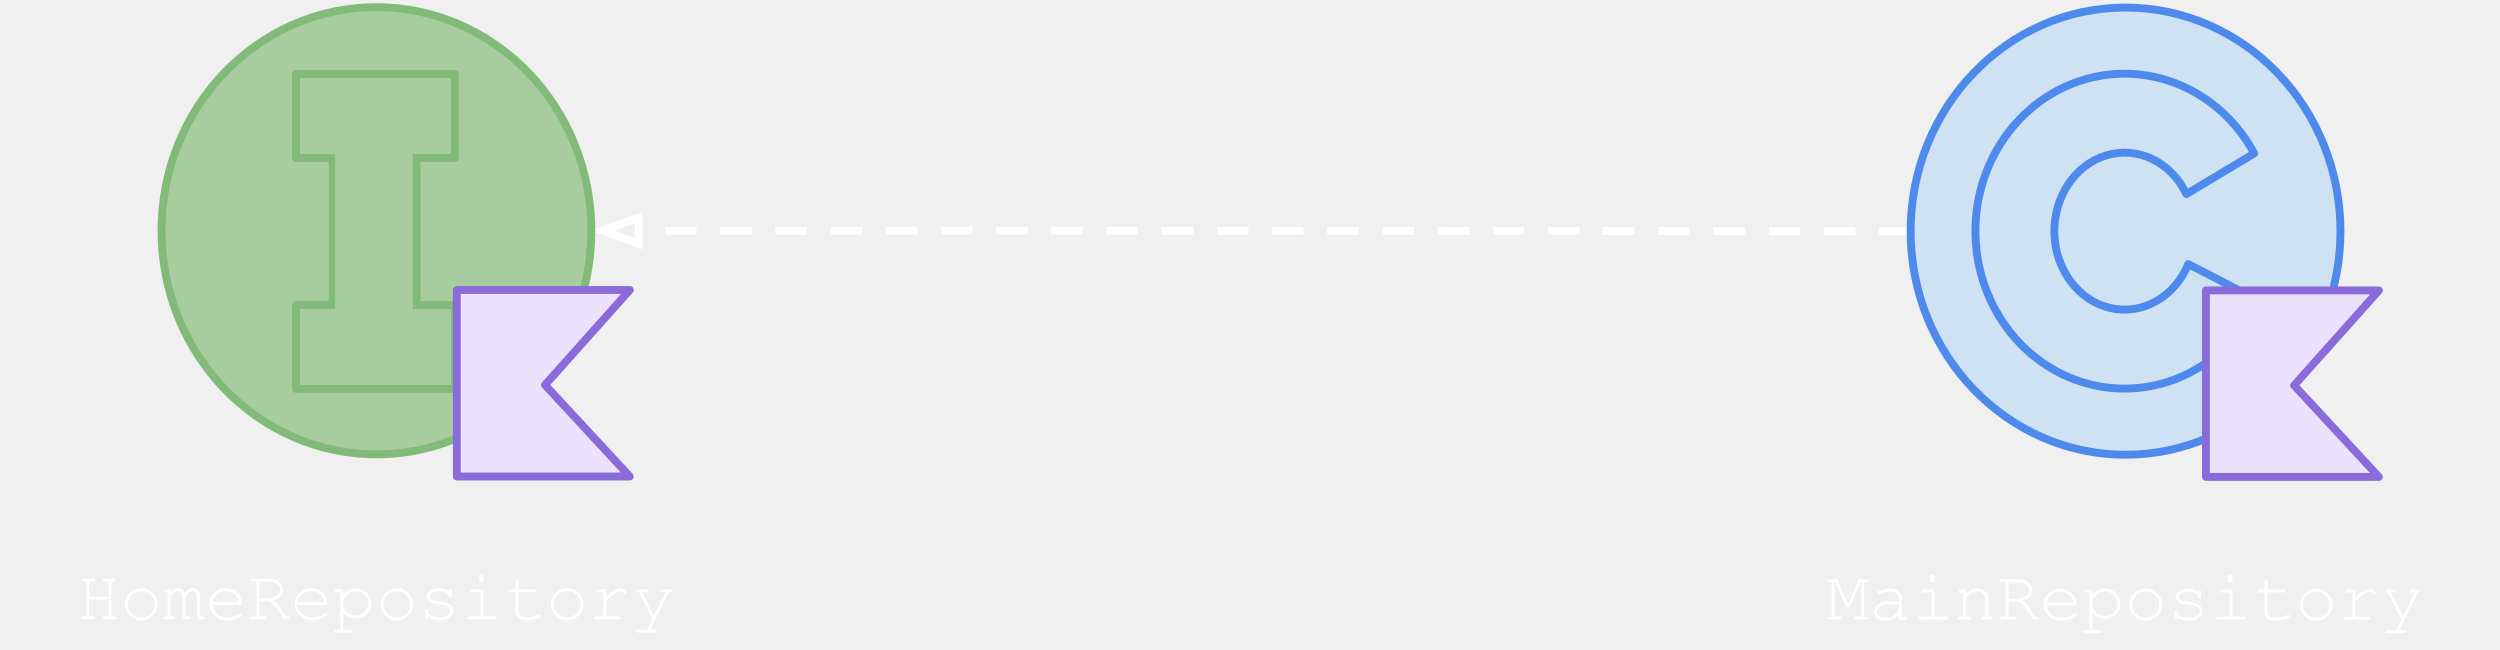
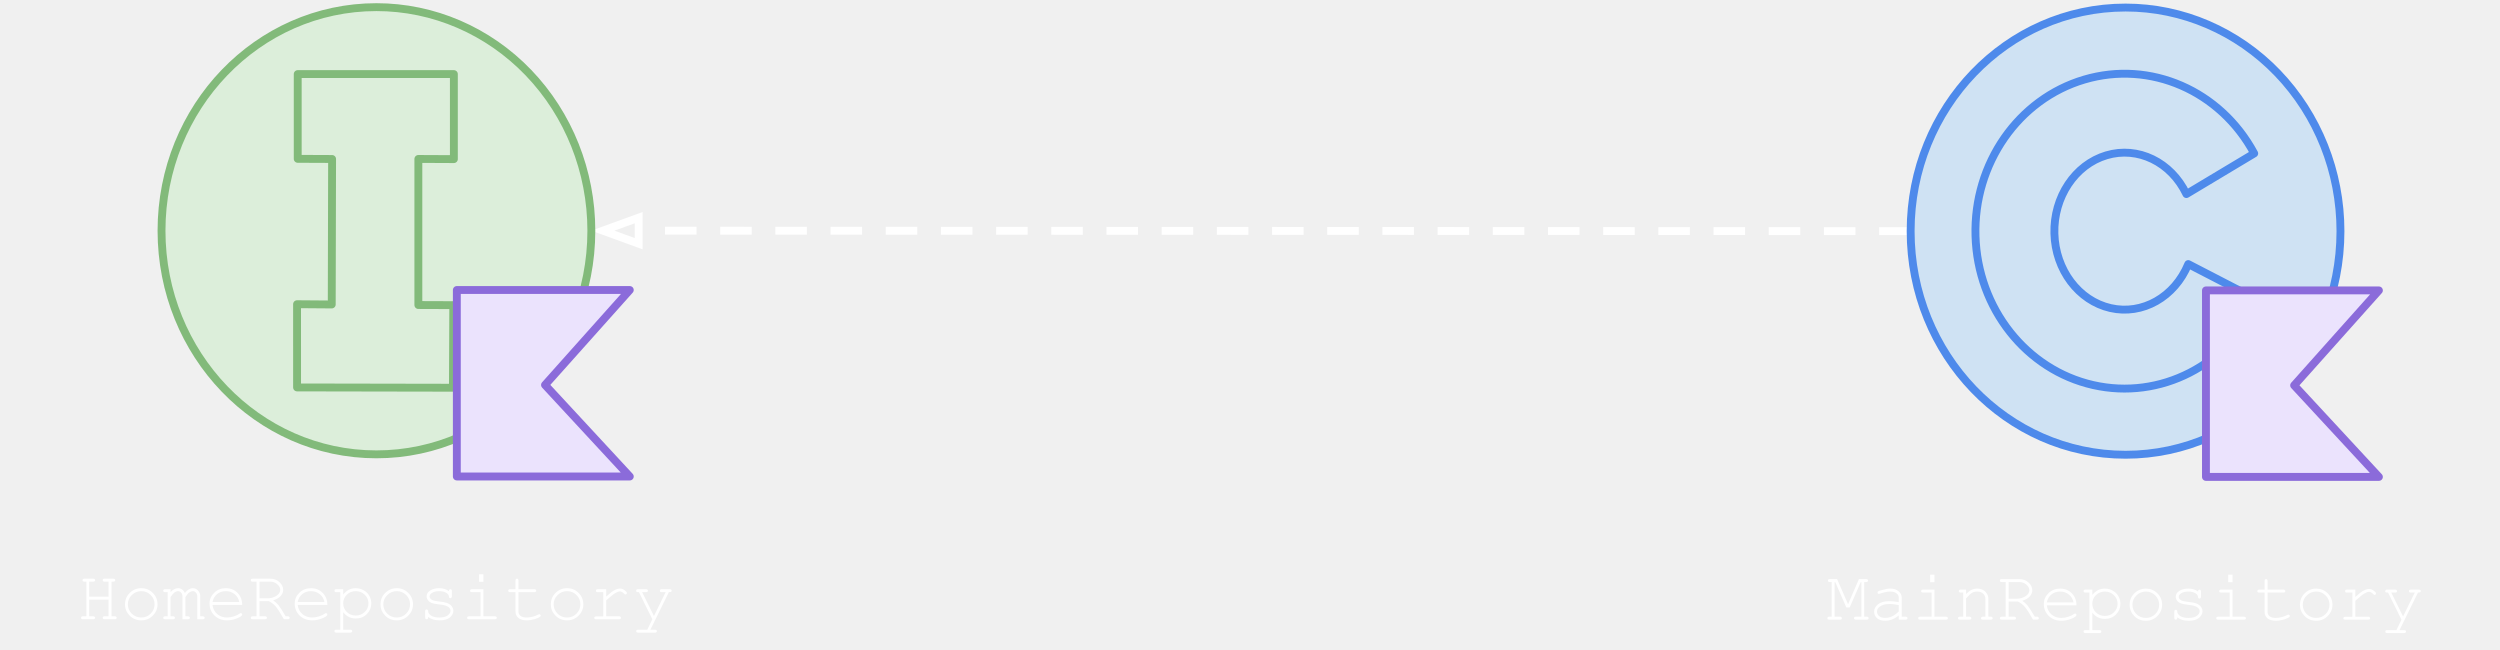
<svg xmlns="http://www.w3.org/2000/svg" version="1.1" viewBox="0.0 0.0 317.102 82.394" fill="none" stroke="none" stroke-linecap="square" stroke-miterlimit="10">
  <clipPath id="p.0">
    <path d="m0 0l317.102 0l0 82.394l-317.102 0l0 -82.394z" clip-rule="nonzero" />
  </clipPath>
  <g clip-path="url(#p.0)">
    <path fill="#000000" fill-opacity="0.0" d="m0 0l317.102 0l0 82.394l-317.102 0z" fill-rule="evenodd" />
    <path fill="#000000" fill-opacity="0.0" d="m242.347 29.319l-167.339 -0.063" fill-rule="evenodd" />
    <path stroke="#ffffff" stroke-width="1.0" stroke-linejoin="round" stroke-linecap="butt" stroke-dasharray="4.0,3.0" d="m242.347 29.319l-161.339 -0.061" fill-rule="evenodd" />
    <path stroke="#ffffff" stroke-width="1.0" stroke-linecap="butt" d="m81.009 27.607l-4.539 1.65l4.537 1.653z" fill-rule="evenodd" />
-     <path fill="#a7cd9f" d="m20.487 29.268l0 0c0 -15.664 12.205 -28.362 27.26 -28.362l0 0c7.23 0 14.163 2.988 19.276 8.307c5.112 5.319 7.984 12.533 7.984 20.055l0 0c0 15.664 -12.205 28.362 -27.26 28.362l0 0c-15.055 0 -27.26 -12.698 -27.26 -28.362z" fill-rule="evenodd" />
-     <path stroke="#82ba7a" stroke-width="1.0" stroke-linejoin="round" stroke-linecap="butt" d="m20.487 29.268l0 0c0 -15.664 12.205 -28.362 27.26 -28.362l0 0c7.23 0 14.163 2.988 19.276 8.307c5.112 5.319 7.984 12.533 7.984 20.055l0 0c0 15.664 -12.205 28.362 -27.26 28.362l0 0c-15.055 0 -27.26 -12.698 -27.26 -28.362z" fill-rule="evenodd" />
-     <path fill="#000000" fill-opacity="0.0" d="m-0.001 60.584l95.244 0l0 20.85l-95.244 0z" fill-rule="evenodd" />
-     <path fill="#ffffff" d="m13.768 76.059l-2.453 0l0 2.109l0.5 0q0.125 0 0.188 0.062q0.062 0.047 0.062 0.125q0 0.078 -0.062 0.141q-0.062 0.047 -0.188 0.047l-1.281 0q-0.141 0 -0.203 -0.047q-0.047 -0.062 -0.047 -0.141q0 -0.078 0.047 -0.125q0.062 -0.062 0.203 -0.062l0.422 0l0 -4.391l-0.234 0q-0.141 0 -0.203 -0.047q-0.047 -0.062 -0.047 -0.141q0 -0.094 0.047 -0.141q0.062 -0.047 0.203 -0.047l1.094 0q0.125 0 0.188 0.047q0.062 0.047 0.062 0.141q0 0.078 -0.062 0.141q-0.062 0.047 -0.188 0.047l-0.5 0l0 1.906l2.453 0l0 -1.906l-0.5 0q-0.125 0 -0.188 -0.047q-0.047 -0.062 -0.047 -0.141q0 -0.094 0.047 -0.141q0.062 -0.047 0.188 -0.047l1.094 0q0.141 0 0.188 0.047q0.062 0.047 0.062 0.141q0 0.078 -0.062 0.141q-0.047 0.047 -0.188 0.047l-0.219 0l0 4.391l0.406 0q0.141 0 0.188 0.062q0.062 0.047 0.062 0.125q0 0.078 -0.062 0.141q-0.047 0.047 -0.188 0.047l-1.281 0q-0.125 0 -0.188 -0.047q-0.047 -0.062 -0.047 -0.141q0 -0.078 0.047 -0.125q0.062 -0.062 0.188 -0.062l0.5 0l0 -2.109zm6.213 0.594q0 0.844 -0.609 1.438q-0.594 0.594 -1.453 0.594q-0.859 0 -1.469 -0.594q-0.594 -0.609 -0.594 -1.438q0 -0.844 0.594 -1.438q0.609 -0.609 1.469 -0.609q0.859 0 1.453 0.594q0.609 0.594 0.609 1.453zm-0.375 0q0 -0.703 -0.5 -1.188q-0.484 -0.484 -1.188 -0.484q-0.703 0 -1.203 0.5q-0.5 0.484 -0.5 1.172q0 0.688 0.5 1.188q0.5 0.484 1.203 0.484q0.703 0 1.188 -0.484q0.5 -0.5 0.5 -1.188zm2.026 -1.922l0 0.375q0.469 -0.5 0.953 -0.5q0.281 0 0.5 0.156q0.219 0.141 0.359 0.453q0.25 -0.312 0.5 -0.453q0.25 -0.156 0.5 -0.156q0.406 0 0.641 0.266q0.312 0.328 0.312 0.719l0 2.578l0.312 0q0.125 0 0.188 0.062q0.062 0.047 0.062 0.125q0 0.078 -0.062 0.141q-0.062 0.047 -0.188 0.047l-0.688 0l0 -2.906q0 -0.281 -0.172 -0.469q-0.172 -0.188 -0.391 -0.188q-0.203 0 -0.438 0.156q-0.219 0.141 -0.5 0.594l0 2.438l0.312 0q0.125 0 0.188 0.062q0.062 0.047 0.062 0.125q0 0.078 -0.062 0.141q-0.062 0.047 -0.188 0.047l-0.688 0l0 -2.891q0 -0.297 -0.172 -0.484q-0.172 -0.188 -0.391 -0.188q-0.188 0 -0.391 0.125q-0.266 0.188 -0.562 0.625l0 2.438l0.312 0q0.141 0 0.188 0.062q0.062 0.047 0.062 0.125q0 0.078 -0.062 0.141q-0.047 0.047 -0.188 0.047l-0.984 0q-0.141 0 -0.203 -0.047q-0.047 -0.062 -0.047 -0.141q0 -0.078 0.047 -0.125q0.062 -0.062 0.203 -0.062l0.312 0l0 -3.062l-0.312 0q-0.141 0 -0.203 -0.047q-0.047 -0.047 -0.047 -0.141q0 -0.078 0.047 -0.125q0.062 -0.062 0.203 -0.062l0.672 0zm9.088 2.0l-3.766 0q0.094 0.719 0.594 1.156q0.516 0.438 1.25 0.438q0.406 0 0.859 -0.141q0.453 -0.141 0.75 -0.359q0.078 -0.062 0.141 -0.062q0.062 0 0.109 0.062q0.062 0.047 0.062 0.109q0 0.078 -0.062 0.156q-0.219 0.219 -0.766 0.406q-0.531 0.188 -1.094 0.188q-0.953 0 -1.594 -0.609q-0.625 -0.625 -0.625 -1.516q0 -0.797 0.594 -1.375q0.594 -0.578 1.469 -0.578q0.906 0 1.484 0.594q0.594 0.594 0.594 1.531zm-0.375 -0.375q-0.109 -0.609 -0.578 -0.984q-0.469 -0.391 -1.125 -0.391q-0.641 0 -1.109 0.375q-0.453 0.375 -0.578 1.0l3.391 0zm2.573 -0.109l0 1.922l0.688 0q0.125 0 0.188 0.062q0.062 0.047 0.062 0.125q0 0.078 -0.062 0.141q-0.062 0.047 -0.188 0.047l-1.547 0q-0.141 0 -0.203 -0.047q-0.047 -0.062 -0.047 -0.141q0 -0.078 0.047 -0.125q0.062 -0.062 0.203 -0.062l0.484 0l0 -4.391l-0.484 0q-0.141 0 -0.203 -0.047q-0.047 -0.062 -0.047 -0.141q0 -0.094 0.047 -0.141q0.062 -0.047 0.203 -0.047l2.219 0q0.703 0 1.172 0.438q0.469 0.438 0.469 0.984q0 0.391 -0.297 0.75q-0.281 0.344 -0.969 0.578q0.391 0.266 0.672 0.609q0.281 0.344 0.906 1.406l0.281 0q0.125 0 0.172 0.062q0.062 0.047 0.062 0.125q0 0.078 -0.062 0.141q-0.047 0.047 -0.172 0.047l-0.5 0q-0.688 -1.219 -1.062 -1.641q-0.375 -0.422 -0.859 -0.656l-1.172 0zm0 -0.359l1.0 0q0.484 0 0.875 -0.172q0.406 -0.188 0.578 -0.422q0.172 -0.234 0.172 -0.484q0 -0.375 -0.375 -0.703q-0.359 -0.328 -0.891 -0.328l-1.359 0l0 2.109zm8.604 0.844l-3.766 0q0.094 0.719 0.594 1.156q0.516 0.438 1.25 0.438q0.406 0 0.859 -0.141q0.453 -0.141 0.75 -0.359q0.078 -0.062 0.141 -0.062q0.062 0 0.109 0.062q0.062 0.047 0.062 0.109q0 0.078 -0.062 0.156q-0.219 0.219 -0.766 0.406q-0.531 0.188 -1.094 0.188q-0.953 0 -1.594 -0.609q-0.625 -0.625 -0.625 -1.516q0 -0.797 0.594 -1.375q0.594 -0.578 1.469 -0.578q0.906 0 1.484 0.594q0.594 0.594 0.594 1.531zm-0.375 -0.375q-0.109 -0.609 -0.578 -0.984q-0.469 -0.391 -1.125 -0.391q-0.641 0 -1.109 0.375q-0.453 0.375 -0.578 1.0l3.391 0zm2.385 -1.625l0 0.672q0.328 -0.391 0.703 -0.594q0.375 -0.203 0.891 -0.203q0.547 0 1.0 0.266q0.469 0.25 0.719 0.703q0.25 0.453 0.25 0.953q0 0.797 -0.562 1.359q-0.562 0.562 -1.406 0.562q-0.984 0 -1.594 -0.797l0 2.219l0.891 0q0.141 0 0.188 0.047q0.062 0.047 0.062 0.141q0 0.078 -0.062 0.125q-0.047 0.062 -0.188 0.062l-1.766 0q-0.125 0 -0.188 -0.062q-0.047 -0.047 -0.047 -0.125q0 -0.094 0.047 -0.141q0.062 -0.047 0.188 -0.047l0.5 0l0 -4.766l-0.5 0q-0.125 0 -0.188 -0.047q-0.047 -0.047 -0.047 -0.141q0 -0.078 0.047 -0.125q0.062 -0.062 0.188 -0.062l0.875 0zm3.203 1.797q0 -0.641 -0.469 -1.094q-0.469 -0.453 -1.141 -0.453q-0.672 0 -1.141 0.453q-0.453 0.453 -0.453 1.094q0 0.641 0.453 1.094q0.469 0.453 1.141 0.453q0.672 0 1.141 -0.453q0.469 -0.453 0.469 -1.094zm5.651 0.125q0 0.844 -0.609 1.438q-0.594 0.594 -1.453 0.594q-0.859 0 -1.469 -0.594q-0.594 -0.609 -0.594 -1.438q0 -0.844 0.594 -1.438q0.609 -0.609 1.469 -0.609q0.859 0 1.453 0.594q0.609 0.594 0.609 1.453zm-0.375 0q0 -0.703 -0.5 -1.188q-0.484 -0.484 -1.188 -0.484q-0.703 0 -1.203 0.5q-0.5 0.484 -0.5 1.172q0 0.688 0.5 1.188q0.5 0.484 1.203 0.484q0.703 0 1.188 -0.484q0.5 -0.5 0.5 -1.188zm4.932 -1.672q0 -0.125 0.047 -0.188q0.062 -0.062 0.141 -0.062q0.078 0 0.125 0.062q0.062 0.062 0.062 0.188l0 0.641q0 0.125 -0.062 0.188q-0.047 0.062 -0.125 0.062q-0.078 0 -0.141 -0.047q-0.047 -0.047 -0.047 -0.172q-0.031 -0.25 -0.281 -0.422q-0.359 -0.25 -0.953 -0.25q-0.609 0 -0.953 0.25q-0.266 0.188 -0.266 0.422q0 0.266 0.312 0.438q0.203 0.125 0.797 0.188q0.766 0.078 1.062 0.188q0.438 0.156 0.641 0.438q0.203 0.266 0.203 0.578q0 0.469 -0.453 0.844q-0.438 0.359 -1.312 0.359q-0.875 0 -1.438 -0.438q0 0.141 -0.016 0.188q-0.016 0.047 -0.062 0.078q-0.047 0.031 -0.109 0.031q-0.078 0 -0.141 -0.047q-0.047 -0.062 -0.047 -0.203l0 -0.75q0 -0.141 0.047 -0.188q0.062 -0.062 0.141 -0.062q0.078 0 0.125 0.062q0.062 0.047 0.062 0.141q0 0.203 0.109 0.328q0.141 0.219 0.469 0.359q0.344 0.141 0.844 0.141q0.719 0 1.062 -0.266q0.359 -0.281 0.359 -0.578q0 -0.344 -0.359 -0.547q-0.359 -0.203 -1.047 -0.266q-0.688 -0.078 -0.984 -0.188q-0.297 -0.125 -0.469 -0.344q-0.172 -0.234 -0.172 -0.5q0 -0.469 0.469 -0.75q0.469 -0.281 1.109 -0.281q0.766 0 1.25 0.375zm4.37 -2.141l0 0.953l-0.547 0l0 -0.953l0.547 0zm0 1.891l0 3.438l1.453 0q0.141 0 0.188 0.062q0.062 0.047 0.062 0.125q0 0.078 -0.062 0.141q-0.047 0.047 -0.188 0.047l-3.266 0q-0.141 0 -0.203 -0.047q-0.047 -0.062 -0.047 -0.141q0 -0.078 0.047 -0.125q0.062 -0.062 0.203 -0.062l1.453 0l0 -3.062l-1.078 0q-0.141 0 -0.203 -0.047q-0.047 -0.047 -0.047 -0.125q0 -0.094 0.047 -0.141q0.062 -0.062 0.203 -0.062l1.438 0zm4.448 0l2.016 0q0.125 0 0.172 0.062q0.062 0.047 0.062 0.141q0 0.078 -0.062 0.125q-0.047 0.047 -0.172 0.047l-2.016 0l0 2.469q0 0.312 0.25 0.531q0.266 0.219 0.766 0.219q0.375 0 0.812 -0.109q0.438 -0.125 0.672 -0.266q0.094 -0.047 0.141 -0.047q0.078 0 0.125 0.062q0.062 0.047 0.062 0.109q0 0.078 -0.062 0.125q-0.141 0.156 -0.688 0.328q-0.547 0.156 -1.031 0.156q-0.656 0 -1.047 -0.297q-0.375 -0.312 -0.375 -0.812l0 -2.469l-0.672 0q-0.141 0 -0.203 -0.047q-0.047 -0.047 -0.047 -0.141q0 -0.078 0.047 -0.125q0.062 -0.062 0.203 -0.062l0.672 0l0 -1.078q0 -0.141 0.047 -0.188q0.062 -0.062 0.141 -0.062q0.094 0 0.141 0.062q0.047 0.047 0.047 0.188l0 1.078zm8.229 1.922q0 0.844 -0.609 1.438q-0.594 0.594 -1.453 0.594q-0.859 0 -1.469 -0.594q-0.594 -0.609 -0.594 -1.438q0 -0.844 0.594 -1.438q0.609 -0.609 1.469 -0.609q0.859 0 1.453 0.594q0.609 0.594 0.609 1.453zm-0.375 0q0 -0.703 -0.5 -1.188q-0.484 -0.484 -1.188 -0.484q-0.703 0 -1.203 0.5q-0.5 0.484 -0.5 1.172q0 0.688 0.5 1.188q0.5 0.484 1.203 0.484q0.703 0 1.188 -0.484q0.5 -0.5 0.5 -1.188zm3.276 -1.922l0 0.938q0.719 -0.656 1.078 -0.828q0.359 -0.188 0.656 -0.188q0.328 0 0.609 0.219q0.281 0.219 0.281 0.328q0 0.094 -0.062 0.156q-0.047 0.047 -0.125 0.047q-0.047 0 -0.078 -0.016q-0.031 -0.016 -0.109 -0.109q-0.156 -0.156 -0.281 -0.203q-0.109 -0.062 -0.219 -0.062q-0.234 0 -0.578 0.203q-0.344 0.188 -1.172 0.938l0 2.016l1.625 0q0.141 0 0.188 0.062q0.062 0.047 0.062 0.125q0 0.078 -0.062 0.141q-0.047 0.047 -0.188 0.047l-2.891 0q-0.141 0 -0.203 -0.047q-0.047 -0.047 -0.047 -0.141q0 -0.062 0.047 -0.109q0.062 -0.062 0.203 -0.062l0.891 0l0 -3.078l-0.688 0q-0.125 0 -0.188 -0.047q-0.047 -0.047 -0.047 -0.141q0 -0.078 0.047 -0.125q0.062 -0.062 0.188 -0.062l1.062 0zm5.854 3.812l-1.703 -3.438l-0.109 0q-0.141 0 -0.203 -0.047q-0.047 -0.047 -0.047 -0.125q0 -0.062 0.031 -0.109q0.031 -0.047 0.062 -0.062q0.047 -0.031 0.156 -0.031l1.0 0q0.141 0 0.188 0.062q0.062 0.047 0.062 0.141q0 0.078 -0.062 0.125q-0.047 0.047 -0.188 0.047l-0.484 0l1.5 3.031l1.484 -3.031l-0.5 0q-0.125 0 -0.188 -0.047q-0.047 -0.047 -0.047 -0.141q0 -0.078 0.047 -0.125q0.062 -0.062 0.188 -0.062l1.016 0q0.125 0 0.188 0.062q0.062 0.047 0.062 0.141q0 0.047 -0.047 0.094q-0.031 0.047 -0.078 0.062q-0.031 0.016 -0.234 0.016l-2.344 4.766l0.578 0q0.125 0 0.188 0.047q0.062 0.047 0.062 0.141q0 0.078 -0.062 0.125q-0.062 0.062 -0.188 0.062l-2.125 0q-0.141 0 -0.203 -0.062q-0.047 -0.047 -0.047 -0.125q0 -0.094 0.047 -0.141q0.062 -0.047 0.203 -0.047l1.156 0l0.641 -1.328z" fill-rule="nonzero" />
-     <path fill="#a7cd9f" d="m52.837 11.35l0 36.031l-10.646 0l0 -36.031z" fill-rule="evenodd" />
-     <path stroke="#82ba7a" stroke-width="1.0" stroke-linejoin="round" stroke-linecap="butt" d="m52.837 11.35l0 36.031l-10.646 0l0 -36.031z" fill-rule="evenodd" />
-     <path fill="#a7cd9f" d="m37.543 38.688l20.157 0l0 10.646l-20.157 0z" fill-rule="evenodd" />
-     <path stroke="#82ba7a" stroke-width="1.0" stroke-linejoin="round" stroke-linecap="butt" d="m37.543 38.688l20.157 0l0 10.646l-20.157 0z" fill-rule="evenodd" />
-     <path fill="#a7cd9f" d="m37.543 9.397l20.157 0l0 10.646l-20.157 0z" fill-rule="evenodd" />
-     <path stroke="#82ba7a" stroke-width="1.0" stroke-linejoin="round" stroke-linecap="butt" d="m37.543 9.397l20.157 0l0 10.646l-20.157 0z" fill-rule="evenodd" />
-     <path fill="#a7cd9f" d="m52.351 19.386l0 20.031l-9.827 0l0 -20.031z" fill-rule="evenodd" />
-     <path fill="#ebe3fd" d="m57.945 36.785l0 23.654l21.937 0l-10.753 -11.612l10.753 -12.042z" fill-rule="evenodd" />
-     <path stroke="#8b6bda" stroke-width="1.0" stroke-linejoin="round" stroke-linecap="butt" d="m57.945 36.785l0 23.654l21.937 0l-10.753 -11.612l10.753 -12.042z" fill-rule="evenodd" />
    <path fill="#cfe2f3" d="m242.347 29.319l0 0c0 -15.664 12.205 -28.362 27.26 -28.362l0 0c7.23 0 14.163 2.988 19.276 8.307c5.112 5.319 7.984 12.533 7.984 20.055l0 0c0 15.664 -12.205 28.362 -27.26 28.362l0 0c-15.055 0 -27.26 -12.698 -27.26 -28.362z" fill-rule="evenodd" />
    <path stroke="#4e8aeb" stroke-width="1.0" stroke-linejoin="round" stroke-linecap="butt" d="m242.347 29.319l0 0c0 -15.664 12.205 -28.362 27.26 -28.362l0 0c7.23 0 14.163 2.988 19.276 8.307c5.112 5.319 7.984 12.533 7.984 20.055l0 0c0 15.664 -12.205 28.362 -27.26 28.362l0 0c-15.055 0 -27.26 -12.698 -27.26 -28.362z" fill-rule="evenodd" />
    <path fill="#cfe2f3" d="m286.467 38.098l0 0c-3.822 8.244 -12.474 12.676 -20.973 10.742c-8.498 -1.934 -14.654 -9.735 -14.92 -18.909c-0.266 -9.174 5.426 -17.358 13.797 -19.837c8.371 -2.479 17.264 1.386 21.556 9.368l-8.601 5.155c-1.951 -4.073 -6.151 -6.109 -10.142 -4.918c-3.991 1.191 -6.725 5.297 -6.603 9.915c0.122 4.618 3.069 8.536 7.116 9.461c4.047 0.925 8.132 -1.385 9.864 -5.58z" fill-rule="evenodd" />
    <path stroke="#4e8aeb" stroke-width="1.0" stroke-linejoin="round" stroke-linecap="butt" d="m286.467 38.098l0 0c-3.822 8.244 -12.474 12.676 -20.973 10.742c-8.498 -1.934 -14.654 -9.735 -14.92 -18.909c-0.266 -9.174 5.426 -17.358 13.797 -19.837c8.371 -2.479 17.264 1.386 21.556 9.368l-8.601 5.155c-1.951 -4.073 -6.151 -6.109 -10.142 -4.918c-3.991 1.191 -6.725 5.297 -6.603 9.915c0.122 4.618 3.069 8.536 7.116 9.461c4.047 0.925 8.132 -1.385 9.864 -5.58z" fill-rule="evenodd" />
    <path fill="#000000" fill-opacity="0.0" d="m221.858 60.635l95.244 0l0 20.85l-95.244 0z" fill-rule="evenodd" />
    <path fill="#ffffff" d="m234.612 77.048l-0.422 0l-1.406 -3.219l-0.078 0l0 4.391l0.688 0q0.125 0 0.172 0.062q0.062 0.047 0.062 0.125q0 0.078 -0.062 0.141q-0.047 0.047 -0.172 0.047l-1.359 0q-0.141 0 -0.203 -0.047q-0.047 -0.062 -0.047 -0.141q0 -0.078 0.047 -0.125q0.062 -0.062 0.203 -0.062l0.297 0l0 -4.391l-0.219 0q-0.141 0 -0.203 -0.047q-0.047 -0.062 -0.047 -0.141q0 -0.094 0.047 -0.141q0.062 -0.047 0.203 -0.047l0.906 0l1.391 3.188l1.375 -3.188l0.906 0q0.141 0 0.188 0.047q0.062 0.047 0.062 0.141q0 0.078 -0.062 0.141q-0.047 0.047 -0.188 0.047l-0.234 0l0 4.391l0.312 0q0.141 0 0.188 0.062q0.062 0.047 0.062 0.125q0 0.078 -0.062 0.141q-0.047 0.047 -0.188 0.047l-1.359 0q-0.125 0 -0.188 -0.047q-0.062 -0.062 -0.062 -0.141q0 -0.078 0.047 -0.125q0.062 -0.062 0.203 -0.062l0.688 0l0 -4.391l-0.078 0l-1.406 3.219zm6.229 1.547l0 -0.531q-0.812 0.672 -1.719 0.672q-0.672 0 -1.047 -0.328q-0.359 -0.344 -0.359 -0.828q0 -0.531 0.484 -0.922q0.5 -0.406 1.438 -0.406q0.25 0 0.547 0.031q0.312 0.031 0.656 0.094l0 -0.594q0 -0.297 -0.281 -0.516q-0.281 -0.234 -0.844 -0.234q-0.438 0 -1.219 0.25q-0.141 0.047 -0.172 0.047q-0.078 0 -0.125 -0.047q-0.047 -0.062 -0.047 -0.141q0 -0.078 0.047 -0.125q0.062 -0.062 0.5 -0.172q0.672 -0.188 1.031 -0.188q0.703 0 1.094 0.344q0.391 0.344 0.391 0.781l0 2.438l0.484 0q0.141 0 0.188 0.062q0.062 0.047 0.062 0.125q0 0.078 -0.062 0.141q-0.047 0.047 -0.188 0.047l-0.859 0zm0 -1.844q-0.266 -0.062 -0.562 -0.094q-0.281 -0.047 -0.594 -0.047q-0.812 0 -1.266 0.344q-0.344 0.266 -0.344 0.625q0 0.328 0.266 0.562q0.266 0.234 0.766 0.234q0.469 0 0.875 -0.188q0.422 -0.203 0.859 -0.625l0 -0.812zm4.526 -3.859l0 0.953l-0.547 0l0 -0.953l0.547 0zm0 1.891l0 3.438l1.453 0q0.141 0 0.188 0.062q0.062 0.047 0.062 0.125q0 0.078 -0.062 0.141q-0.047 0.047 -0.188 0.047l-3.266 0q-0.141 0 -0.203 -0.047q-0.047 -0.062 -0.047 -0.141q0 -0.078 0.047 -0.125q0.062 -0.062 0.203 -0.062l1.453 0l0 -3.062l-1.078 0q-0.141 0 -0.203 -0.047q-0.047 -0.047 -0.047 -0.125q0 -0.094 0.047 -0.141q0.062 -0.062 0.203 -0.062l1.438 0zm4.01 0l0 0.562q0.391 -0.391 0.703 -0.531q0.312 -0.156 0.703 -0.156q0.422 0 0.766 0.188q0.25 0.125 0.453 0.438q0.203 0.297 0.203 0.625l0 2.312l0.312 0q0.125 0 0.172 0.062q0.062 0.047 0.062 0.125q0 0.078 -0.062 0.141q-0.047 0.047 -0.172 0.047l-1.0 0q-0.125 0 -0.188 -0.047q-0.062 -0.062 -0.062 -0.141q0 -0.078 0.062 -0.125q0.062 -0.062 0.188 -0.062l0.312 0l0 -2.25q0 -0.406 -0.281 -0.672q-0.281 -0.266 -0.766 -0.266q-0.359 0 -0.641 0.156q-0.266 0.141 -0.766 0.719l0 2.312l0.422 0q0.141 0 0.188 0.062q0.062 0.047 0.062 0.125q0 0.078 -0.062 0.141q-0.047 0.047 -0.188 0.047l-1.203 0q-0.125 0 -0.188 -0.047q-0.062 -0.062 -0.062 -0.141q0 -0.078 0.062 -0.125q0.062 -0.062 0.188 -0.062l0.422 0l0 -3.062l-0.312 0q-0.141 0 -0.203 -0.047q-0.047 -0.047 -0.047 -0.141q0 -0.078 0.047 -0.125q0.062 -0.062 0.203 -0.062l0.672 0zm5.401 1.516l0 1.922l0.688 0q0.125 0 0.188 0.062q0.062 0.047 0.062 0.125q0 0.078 -0.062 0.141q-0.062 0.047 -0.188 0.047l-1.547 0q-0.141 0 -0.203 -0.047q-0.047 -0.062 -0.047 -0.141q0 -0.078 0.047 -0.125q0.062 -0.062 0.203 -0.062l0.484 0l0 -4.391l-0.484 0q-0.141 0 -0.203 -0.047q-0.047 -0.062 -0.047 -0.141q0 -0.094 0.047 -0.141q0.062 -0.047 0.203 -0.047l2.219 0q0.703 0 1.172 0.438q0.469 0.438 0.469 0.984q0 0.391 -0.297 0.75q-0.281 0.344 -0.969 0.578q0.391 0.266 0.672 0.609q0.281 0.344 0.906 1.406l0.281 0q0.125 0 0.172 0.062q0.062 0.047 0.062 0.125q0 0.078 -0.062 0.141q-0.047 0.047 -0.172 0.047l-0.5 0q-0.688 -1.219 -1.062 -1.641q-0.375 -0.422 -0.859 -0.656l-1.172 0zm0 -0.359l1.0 0q0.484 0 0.875 -0.172q0.406 -0.188 0.578 -0.422q0.172 -0.234 0.172 -0.484q0 -0.375 -0.375 -0.703q-0.359 -0.328 -0.891 -0.328l-1.359 0l0 2.109zm8.604 0.844l-3.766 0q0.094 0.719 0.594 1.156q0.516 0.438 1.25 0.438q0.406 0 0.859 -0.141q0.453 -0.141 0.75 -0.359q0.078 -0.062 0.141 -0.062q0.062 0 0.109 0.062q0.062 0.047 0.062 0.109q0 0.078 -0.062 0.156q-0.219 0.219 -0.766 0.406q-0.531 0.188 -1.094 0.188q-0.953 0 -1.594 -0.609q-0.625 -0.625 -0.625 -1.516q0 -0.797 0.594 -1.375q0.594 -0.578 1.469 -0.578q0.906 0 1.484 0.594q0.594 0.594 0.594 1.531zm-0.375 -0.375q-0.109 -0.609 -0.578 -0.984q-0.469 -0.391 -1.125 -0.391q-0.641 0 -1.109 0.375q-0.453 0.375 -0.578 1.0l3.391 0zm2.385 -1.625l0 0.672q0.328 -0.391 0.703 -0.594q0.375 -0.203 0.891 -0.203q0.547 0 1.0 0.266q0.469 0.25 0.719 0.703q0.25 0.453 0.25 0.953q0 0.797 -0.562 1.359q-0.562 0.562 -1.406 0.562q-0.984 0 -1.594 -0.797l0 2.219l0.891 0q0.141 0 0.188 0.047q0.062 0.047 0.062 0.141q0 0.078 -0.062 0.125q-0.047 0.062 -0.188 0.062l-1.766 0q-0.125 0 -0.188 -0.062q-0.047 -0.047 -0.047 -0.125q0 -0.094 0.047 -0.141q0.062 -0.047 0.188 -0.047l0.5 0l0 -4.766l-0.5 0q-0.125 0 -0.188 -0.047q-0.047 -0.047 -0.047 -0.141q0 -0.078 0.047 -0.125q0.062 -0.062 0.188 -0.062l0.875 0zm3.203 1.797q0 -0.641 -0.469 -1.094q-0.469 -0.453 -1.141 -0.453q-0.672 0 -1.141 0.453q-0.453 0.453 -0.453 1.094q0 0.641 0.453 1.094q0.469 0.453 1.141 0.453q0.672 0 1.141 -0.453q0.469 -0.453 0.469 -1.094zm5.651 0.125q0 0.844 -0.609 1.438q-0.594 0.594 -1.453 0.594q-0.859 0 -1.469 -0.594q-0.594 -0.609 -0.594 -1.438q0 -0.844 0.594 -1.438q0.609 -0.609 1.469 -0.609q0.859 0 1.453 0.594q0.609 0.594 0.609 1.453zm-0.375 0q0 -0.703 -0.5 -1.188q-0.484 -0.484 -1.188 -0.484q-0.703 0 -1.203 0.5q-0.5 0.484 -0.5 1.172q0 0.688 0.5 1.188q0.5 0.484 1.203 0.484q0.703 0 1.188 -0.484q0.5 -0.5 0.5 -1.188zm4.932 -1.672q0 -0.125 0.047 -0.188q0.062 -0.062 0.141 -0.062q0.078 0 0.125 0.062q0.062 0.062 0.062 0.188l0 0.641q0 0.125 -0.062 0.188q-0.047 0.062 -0.125 0.062q-0.078 0 -0.141 -0.047q-0.047 -0.047 -0.047 -0.172q-0.031 -0.25 -0.281 -0.422q-0.359 -0.25 -0.953 -0.25q-0.609 0 -0.953 0.25q-0.266 0.188 -0.266 0.422q0 0.266 0.312 0.438q0.203 0.125 0.797 0.188q0.766 0.078 1.062 0.188q0.438 0.156 0.641 0.438q0.203 0.266 0.203 0.578q0 0.469 -0.453 0.844q-0.438 0.359 -1.312 0.359q-0.875 0 -1.438 -0.438q0 0.141 -0.016 0.188q-0.016 0.047 -0.062 0.078q-0.047 0.031 -0.109 0.031q-0.078 0 -0.141 -0.047q-0.047 -0.062 -0.047 -0.203l0 -0.75q0 -0.141 0.047 -0.188q0.062 -0.062 0.141 -0.062q0.078 0 0.125 0.062q0.062 0.047 0.062 0.141q0 0.203 0.109 0.328q0.141 0.219 0.469 0.359q0.344 0.141 0.844 0.141q0.719 0 1.062 -0.266q0.359 -0.281 0.359 -0.578q0 -0.344 -0.359 -0.547q-0.359 -0.203 -1.047 -0.266q-0.688 -0.078 -0.984 -0.188q-0.297 -0.125 -0.469 -0.344q-0.172 -0.234 -0.172 -0.5q0 -0.469 0.469 -0.75q0.469 -0.281 1.109 -0.281q0.766 0 1.25 0.375zm4.37 -2.141l0 0.953l-0.547 0l0 -0.953l0.547 0zm0 1.891l0 3.438l1.453 0q0.141 0 0.188 0.062q0.062 0.047 0.062 0.125q0 0.078 -0.062 0.141q-0.047 0.047 -0.188 0.047l-3.266 0q-0.141 0 -0.203 -0.047q-0.047 -0.062 -0.047 -0.141q0 -0.078 0.047 -0.125q0.062 -0.062 0.203 -0.062l1.453 0l0 -3.062l-1.078 0q-0.141 0 -0.203 -0.047q-0.047 -0.047 -0.047 -0.125q0 -0.094 0.047 -0.141q0.062 -0.062 0.203 -0.062l1.438 0zm4.448 0l2.016 0q0.125 0 0.172 0.062q0.062 0.047 0.062 0.141q0 0.078 -0.062 0.125q-0.047 0.047 -0.172 0.047l-2.016 0l0 2.469q0 0.312 0.25 0.531q0.266 0.219 0.766 0.219q0.375 0 0.812 -0.109q0.438 -0.125 0.672 -0.266q0.094 -0.047 0.141 -0.047q0.078 0 0.125 0.062q0.062 0.047 0.062 0.109q0 0.078 -0.062 0.125q-0.141 0.156 -0.688 0.328q-0.547 0.156 -1.031 0.156q-0.656 0 -1.047 -0.297q-0.375 -0.312 -0.375 -0.812l0 -2.469l-0.672 0q-0.141 0 -0.203 -0.047q-0.047 -0.047 -0.047 -0.141q0 -0.078 0.047 -0.125q0.062 -0.062 0.203 -0.062l0.672 0l0 -1.078q0 -0.141 0.047 -0.188q0.062 -0.062 0.141 -0.062q0.094 0 0.141 0.062q0.047 0.047 0.047 0.188l0 1.078zm8.229 1.922q0 0.844 -0.609 1.438q-0.594 0.594 -1.453 0.594q-0.859 0 -1.469 -0.594q-0.594 -0.609 -0.594 -1.438q0 -0.844 0.594 -1.438q0.609 -0.609 1.469 -0.609q0.859 0 1.453 0.594q0.609 0.594 0.609 1.453zm-0.375 0q0 -0.703 -0.5 -1.188q-0.484 -0.484 -1.188 -0.484q-0.703 0 -1.203 0.5q-0.5 0.484 -0.5 1.172q0 0.688 0.5 1.188q0.5 0.484 1.203 0.484q0.703 0 1.188 -0.484q0.5 -0.5 0.5 -1.188zm3.276 -1.922l0 0.938q0.719 -0.656 1.078 -0.828q0.359 -0.188 0.656 -0.188q0.328 0 0.609 0.219q0.281 0.219 0.281 0.328q0 0.094 -0.062 0.156q-0.047 0.047 -0.125 0.047q-0.047 0 -0.078 -0.016q-0.031 -0.016 -0.109 -0.109q-0.156 -0.156 -0.281 -0.203q-0.109 -0.062 -0.219 -0.062q-0.234 0 -0.578 0.203q-0.344 0.188 -1.172 0.938l0 2.016l1.625 0q0.141 0 0.188 0.062q0.062 0.047 0.062 0.125q0 0.078 -0.062 0.141q-0.047 0.047 -0.188 0.047l-2.891 0q-0.141 0 -0.203 -0.047q-0.047 -0.047 -0.047 -0.141q0 -0.062 0.047 -0.109q0.062 -0.062 0.203 -0.062l0.891 0l0 -3.078l-0.688 0q-0.125 0 -0.188 -0.047q-0.047 -0.047 -0.047 -0.141q0 -0.078 0.047 -0.125q0.062 -0.062 0.188 -0.062l1.062 0zm5.854 3.812l-1.703 -3.438l-0.109 0q-0.141 0 -0.203 -0.047q-0.047 -0.047 -0.047 -0.125q0 -0.062 0.031 -0.109q0.031 -0.047 0.062 -0.062q0.047 -0.031 0.156 -0.031l1.0 0q0.141 0 0.188 0.062q0.062 0.047 0.062 0.141q0 0.078 -0.062 0.125q-0.047 0.047 -0.188 0.047l-0.484 0l1.5 3.031l1.484 -3.031l-0.5 0q-0.125 0 -0.188 -0.047q-0.047 -0.047 -0.047 -0.141q0 -0.078 0.047 -0.125q0.062 -0.062 0.188 -0.062l1.016 0q0.125 0 0.188 0.062q0.062 0.047 0.062 0.141q0 0.047 -0.047 0.094q-0.031 0.047 -0.078 0.062q-0.031 0.016 -0.234 0.016l-2.344 4.766l0.578 0q0.125 0 0.188 0.047q0.062 0.047 0.062 0.141q0 0.078 -0.062 0.125q-0.062 0.062 -0.188 0.062l-2.125 0q-0.141 0 -0.203 -0.062q-0.047 -0.047 -0.047 -0.125q0 -0.094 0.047 -0.141q0.062 -0.047 0.203 -0.047l1.156 0l0.641 -1.328z" fill-rule="nonzero" />
    <path fill="#ebe3fd" d="m279.805 36.837l0 23.654l21.937 0l-10.753 -11.612l10.753 -12.042z" fill-rule="evenodd" />
    <path stroke="#8b6bda" stroke-width="1.0" stroke-linejoin="round" stroke-linecap="butt" d="m279.805 36.837l0 23.654l21.937 0l-10.753 -11.612l10.753 -12.042z" fill-rule="evenodd" />
+     <path fill="#dceeda" d="m20.487 29.268l0 0c0 -15.664 12.205 -28.362 27.26 -28.362l0 0c7.23 0 14.163 2.988 19.276 8.307c5.112 5.319 7.984 12.533 7.984 20.055l0 0c0 15.664 -12.205 28.362 -27.26 28.362l0 0c-15.055 0 -27.26 -12.698 -27.26 -28.362z" fill-rule="evenodd" />
+     <path stroke="#82ba7a" stroke-width="1.0" stroke-linejoin="round" stroke-linecap="butt" d="m20.487 29.268l0 0c0 -15.664 12.205 -28.362 27.26 -28.362l0 0c7.23 0 14.163 2.988 19.276 8.307c5.112 5.319 7.984 12.533 7.984 20.055l0 0c0 15.664 -12.205 28.362 -27.26 28.362l0 0c-15.055 0 -27.26 -12.698 -27.26 -28.362z" fill-rule="evenodd" />
+     <path fill="#000000" fill-opacity="0.0" d="m-0.001 60.584l95.244 0l0 20.85l-95.244 0z" fill-rule="evenodd" />
+     <path fill="#ffffff" d="m13.768 76.059l-2.453 0l0 2.109l0.5 0q0.125 0 0.188 0.062q0.062 0.047 0.062 0.125q0 0.078 -0.062 0.141q-0.062 0.047 -0.188 0.047l-1.281 0q-0.141 0 -0.203 -0.047q-0.047 -0.062 -0.047 -0.141q0 -0.078 0.047 -0.125q0.062 -0.062 0.203 -0.062l0.422 0l0 -4.391l-0.234 0q-0.141 0 -0.203 -0.047q-0.047 -0.062 -0.047 -0.141q0 -0.094 0.047 -0.141q0.062 -0.047 0.203 -0.047l1.094 0q0.125 0 0.188 0.047q0.062 0.047 0.062 0.141q0 0.078 -0.062 0.141q-0.062 0.047 -0.188 0.047l-0.5 0l0 1.906l2.453 0l0 -1.906l-0.5 0q-0.125 0 -0.188 -0.047q-0.047 -0.062 -0.047 -0.141q0 -0.094 0.047 -0.141q0.062 -0.047 0.188 -0.047l1.094 0q0.141 0 0.188 0.047q0.062 0.047 0.062 0.141q0 0.078 -0.062 0.141q-0.047 0.047 -0.188 0.047l-0.219 0l0 4.391l0.406 0q0.141 0 0.188 0.062q0.062 0.047 0.062 0.125q0 0.078 -0.062 0.141q-0.047 0.047 -0.188 0.047l-1.281 0q-0.125 0 -0.188 -0.047q-0.047 -0.062 -0.047 -0.141q0 -0.078 0.047 -0.125q0.062 -0.062 0.188 -0.062l0.5 0l0 -2.109zm6.213 0.594q0 0.844 -0.609 1.438q-0.594 0.594 -1.453 0.594q-0.859 0 -1.469 -0.594q-0.594 -0.609 -0.594 -1.438q0 -0.844 0.594 -1.438q0.609 -0.609 1.469 -0.609q0.859 0 1.453 0.594q0.609 0.594 0.609 1.453zm-0.375 0q0 -0.703 -0.5 -1.188q-0.484 -0.484 -1.188 -0.484q-0.703 0 -1.203 0.5q-0.5 0.484 -0.5 1.172q0 0.688 0.5 1.188q0.5 0.484 1.203 0.484q0.703 0 1.188 -0.484q0.5 -0.5 0.5 -1.188zm2.026 -1.922l0 0.375q0.469 -0.5 0.953 -0.5q0.281 0 0.5 0.156q0.219 0.141 0.359 0.453q0.25 -0.312 0.5 -0.453q0.25 -0.156 0.5 -0.156q0.406 0 0.641 0.266q0.312 0.328 0.312 0.719l0 2.578l0.312 0q0.125 0 0.188 0.062q0.062 0.047 0.062 0.125q0 0.078 -0.062 0.141q-0.062 0.047 -0.188 0.047l-0.688 0l0 -2.906q0 -0.281 -0.172 -0.469q-0.172 -0.188 -0.391 -0.188q-0.203 0 -0.438 0.156q-0.219 0.141 -0.5 0.594l0 2.438l0.312 0q0.125 0 0.188 0.062q0.062 0.047 0.062 0.125q0 0.078 -0.062 0.141q-0.062 0.047 -0.188 0.047l-0.688 0l0 -2.891q0 -0.297 -0.172 -0.484q-0.172 -0.188 -0.391 -0.188q-0.188 0 -0.391 0.125q-0.266 0.188 -0.562 0.625l0 2.438l0.312 0q0.141 0 0.188 0.062q0.062 0.047 0.062 0.125q0 0.078 -0.062 0.141q-0.047 0.047 -0.188 0.047l-0.984 0q-0.141 0 -0.203 -0.047q-0.047 -0.062 -0.047 -0.141q0 -0.078 0.047 -0.125q0.062 -0.062 0.203 -0.062l0.312 0l0 -3.062l-0.312 0q-0.141 0 -0.203 -0.047q-0.047 -0.047 -0.047 -0.141q0 -0.078 0.047 -0.125q0.062 -0.062 0.203 -0.062l0.672 0zm9.088 2.0l-3.766 0q0.094 0.719 0.594 1.156q0.516 0.438 1.25 0.438q0.406 0 0.859 -0.141q0.453 -0.141 0.75 -0.359q0.078 -0.062 0.141 -0.062q0.062 0 0.109 0.062q0.062 0.047 0.062 0.109q0 0.078 -0.062 0.156q-0.219 0.219 -0.766 0.406q-0.531 0.188 -1.094 0.188q-0.953 0 -1.594 -0.609q-0.625 -0.625 -0.625 -1.516q0 -0.797 0.594 -1.375q0.594 -0.578 1.469 -0.578q0.906 0 1.484 0.594q0.594 0.594 0.594 1.531zm-0.375 -0.375q-0.109 -0.609 -0.578 -0.984q-0.469 -0.391 -1.125 -0.391q-0.641 0 -1.109 0.375q-0.453 0.375 -0.578 1.0l3.391 0zm2.573 -0.109l0 1.922l0.688 0q0.125 0 0.188 0.062q0.062 0.047 0.062 0.125q0 0.078 -0.062 0.141q-0.062 0.047 -0.188 0.047l-1.547 0q-0.141 0 -0.203 -0.047q-0.047 -0.062 -0.047 -0.141q0 -0.078 0.047 -0.125q0.062 -0.062 0.203 -0.062l0.484 0l0 -4.391l-0.484 0q-0.141 0 -0.203 -0.047q-0.047 -0.062 -0.047 -0.141q0 -0.094 0.047 -0.141q0.062 -0.047 0.203 -0.047l2.219 0q0.703 0 1.172 0.438q0.469 0.438 0.469 0.984q0 0.391 -0.297 0.75q-0.281 0.344 -0.969 0.578q0.391 0.266 0.672 0.609q0.281 0.344 0.906 1.406l0.281 0q0.125 0 0.172 0.062q0.062 0.047 0.062 0.125q0 0.078 -0.062 0.141q-0.047 0.047 -0.172 0.047l-0.5 0q-0.688 -1.219 -1.062 -1.641q-0.375 -0.422 -0.859 -0.656l-1.172 0zm0 -0.359l1.0 0q0.484 0 0.875 -0.172q0.406 -0.188 0.578 -0.422q0.172 -0.234 0.172 -0.484q0 -0.375 -0.375 -0.703q-0.359 -0.328 -0.891 -0.328l-1.359 0l0 2.109zm8.604 0.844l-3.766 0q0.094 0.719 0.594 1.156q0.516 0.438 1.25 0.438q0.406 0 0.859 -0.141q0.453 -0.141 0.75 -0.359q0.078 -0.062 0.141 -0.062q0.062 0 0.109 0.062q0.062 0.047 0.062 0.109q0 0.078 -0.062 0.156q-0.219 0.219 -0.766 0.406q-0.531 0.188 -1.094 0.188q-0.953 0 -1.594 -0.609q-0.625 -0.625 -0.625 -1.516q0 -0.797 0.594 -1.375q0.594 -0.578 1.469 -0.578q0.906 0 1.484 0.594q0.594 0.594 0.594 1.531zm-0.375 -0.375q-0.109 -0.609 -0.578 -0.984q-0.469 -0.391 -1.125 -0.391q-0.641 0 -1.109 0.375q-0.453 0.375 -0.578 1.0l3.391 0zm2.385 -1.625l0 0.672q0.328 -0.391 0.703 -0.594q0.375 -0.203 0.891 -0.203q0.547 0 1.0 0.266q0.469 0.25 0.719 0.703q0.25 0.453 0.25 0.953q0 0.797 -0.562 1.359q-0.562 0.562 -1.406 0.562q-0.984 0 -1.594 -0.797l0 2.219l0.891 0q0.141 0 0.188 0.047q0.062 0.047 0.062 0.141q0 0.078 -0.062 0.125q-0.047 0.062 -0.188 0.062l-1.766 0q-0.125 0 -0.188 -0.062q-0.047 -0.047 -0.047 -0.125q0 -0.094 0.047 -0.141q0.062 -0.047 0.188 -0.047l0.5 0l0 -4.766l-0.5 0q-0.125 0 -0.188 -0.047q-0.047 -0.047 -0.047 -0.141q0 -0.078 0.047 -0.125q0.062 -0.062 0.188 -0.062l0.875 0zm3.203 1.797q0 -0.641 -0.469 -1.094q-0.469 -0.453 -1.141 -0.453q-0.672 0 -1.141 0.453q-0.453 0.453 -0.453 1.094q0 0.641 0.453 1.094q0.469 0.453 1.141 0.453q0.672 0 1.141 -0.453q0.469 -0.453 0.469 -1.094zm5.651 0.125q0 0.844 -0.609 1.438q-0.594 0.594 -1.453 0.594q-0.859 0 -1.469 -0.594q-0.594 -0.609 -0.594 -1.438q0 -0.844 0.594 -1.438q0.609 -0.609 1.469 -0.609q0.859 0 1.453 0.594q0.609 0.594 0.609 1.453zm-0.375 0q0 -0.703 -0.5 -1.188q-0.484 -0.484 -1.188 -0.484q-0.703 0 -1.203 0.5q-0.5 0.484 -0.5 1.172q0 0.688 0.5 1.188q0.5 0.484 1.203 0.484q0.703 0 1.188 -0.484q0.5 -0.5 0.5 -1.188zm4.932 -1.672q0 -0.125 0.047 -0.188q0.062 -0.062 0.141 -0.062q0.078 0 0.125 0.062q0.062 0.062 0.062 0.188l0 0.641q0 0.125 -0.062 0.188q-0.047 0.062 -0.125 0.062q-0.078 0 -0.141 -0.047q-0.047 -0.047 -0.047 -0.172q-0.031 -0.25 -0.281 -0.422q-0.359 -0.25 -0.953 -0.25q-0.609 0 -0.953 0.25q-0.266 0.188 -0.266 0.422q0 0.266 0.312 0.438q0.203 0.125 0.797 0.188q0.766 0.078 1.062 0.188q0.438 0.156 0.641 0.438q0.203 0.266 0.203 0.578q0 0.469 -0.453 0.844q-0.438 0.359 -1.312 0.359q-0.875 0 -1.438 -0.438q0 0.141 -0.016 0.188q-0.016 0.047 -0.062 0.078q-0.047 0.031 -0.109 0.031q-0.078 0 -0.141 -0.047q-0.047 -0.062 -0.047 -0.203l0 -0.75q0 -0.141 0.047 -0.188q0.062 -0.062 0.141 -0.062q0.078 0 0.125 0.062q0.062 0.047 0.062 0.141q0 0.203 0.109 0.328q0.141 0.219 0.469 0.359q0.344 0.141 0.844 0.141q0.719 0 1.062 -0.266q0.359 -0.281 0.359 -0.578q0 -0.344 -0.359 -0.547q-0.359 -0.203 -1.047 -0.266q-0.688 -0.078 -0.984 -0.188q-0.297 -0.125 -0.469 -0.344q-0.172 -0.234 -0.172 -0.5q0 -0.469 0.469 -0.75q0.469 -0.281 1.109 -0.281q0.766 0 1.25 0.375zm4.37 -2.141l0 0.953l-0.547 0l0 -0.953l0.547 0zm0 1.891l0 3.438l1.453 0q0.141 0 0.188 0.062q0.062 0.047 0.062 0.125q0 0.078 -0.062 0.141q-0.047 0.047 -0.188 0.047l-3.266 0q-0.141 0 -0.203 -0.047q-0.047 -0.062 -0.047 -0.141q0 -0.078 0.047 -0.125q0.062 -0.062 0.203 -0.062l1.453 0l0 -3.062l-1.078 0q-0.141 0 -0.203 -0.047q-0.047 -0.047 -0.047 -0.125q0 -0.094 0.047 -0.141q0.062 -0.062 0.203 -0.062l1.438 0zm4.448 0l2.016 0q0.125 0 0.172 0.062q0.062 0.047 0.062 0.141q0 0.078 -0.062 0.125q-0.047 0.047 -0.172 0.047l-2.016 0l0 2.469q0 0.312 0.25 0.531q0.266 0.219 0.766 0.219q0.375 0 0.812 -0.109q0.438 -0.125 0.672 -0.266q0.094 -0.047 0.141 -0.047q0.078 0 0.125 0.062q0.062 0.047 0.062 0.109q0 0.078 -0.062 0.125q-0.141 0.156 -0.688 0.328q-0.547 0.156 -1.031 0.156q-0.656 0 -1.047 -0.297q-0.375 -0.312 -0.375 -0.812l0 -2.469l-0.672 0q-0.141 0 -0.203 -0.047q-0.047 -0.047 -0.047 -0.141q0 -0.078 0.047 -0.125q0.062 -0.062 0.203 -0.062l0.672 0l0 -1.078q0 -0.141 0.047 -0.188q0.062 -0.062 0.141 -0.062q0.094 0 0.141 0.062q0.047 0.047 0.047 0.188l0 1.078zm8.229 1.922q0 0.844 -0.609 1.438q-0.594 0.594 -1.453 0.594q-0.859 0 -1.469 -0.594q-0.594 -0.609 -0.594 -1.438q0 -0.844 0.594 -1.438q0.609 -0.609 1.469 -0.609q0.859 0 1.453 0.594q0.609 0.594 0.609 1.453zm-0.375 0q0 -0.703 -0.5 -1.188q-0.484 -0.484 -1.188 -0.484q-0.703 0 -1.203 0.5q-0.5 0.484 -0.5 1.172q0 0.688 0.5 1.188q0.5 0.484 1.203 0.484q0.703 0 1.188 -0.484q0.5 -0.5 0.5 -1.188zm3.276 -1.922l0 0.938q0.719 -0.656 1.078 -0.828q0.359 -0.188 0.656 -0.188q0.328 0 0.609 0.219q0.281 0.219 0.281 0.328q0 0.094 -0.062 0.156q-0.047 0.047 -0.125 0.047q-0.047 0 -0.078 -0.016q-0.031 -0.016 -0.109 -0.109q-0.156 -0.156 -0.281 -0.203q-0.109 -0.062 -0.219 -0.062q-0.234 0 -0.578 0.203q-0.344 0.188 -1.172 0.938l0 2.016l1.625 0q0.141 0 0.188 0.062q0.062 0.047 0.062 0.125q0 0.078 -0.062 0.141q-0.047 0.047 -0.188 0.047l-2.891 0q-0.141 0 -0.203 -0.047q-0.047 -0.047 -0.047 -0.141q0 -0.062 0.047 -0.109q0.062 -0.062 0.203 -0.062l0.891 0l0 -3.078l-0.688 0q-0.125 0 -0.188 -0.047q-0.047 -0.047 -0.047 -0.141q0 -0.078 0.047 -0.125q0.062 -0.062 0.188 -0.062l1.062 0zm5.854 3.812l-1.703 -3.438l-0.109 0q-0.141 0 -0.203 -0.047q-0.047 -0.047 -0.047 -0.125q0 -0.062 0.031 -0.109q0.031 -0.047 0.062 -0.062q0.047 -0.031 0.156 -0.031l1.0 0q0.141 0 0.188 0.062q0.062 0.047 0.062 0.141q0 0.078 -0.062 0.125q-0.047 0.047 -0.188 0.047l-0.484 0l1.5 3.031l1.484 -3.031l-0.5 0q-0.125 0 -0.188 -0.047q-0.047 -0.047 -0.047 -0.141q0 -0.078 0.047 -0.125q0.062 -0.062 0.188 -0.062l1.016 0q0.125 0 0.188 0.062q0.062 0.047 0.062 0.141q0 0.047 -0.047 0.094q-0.031 0.047 -0.078 0.062q-0.031 0.016 -0.234 0.016l-2.344 4.766l0.578 0q0.125 0 0.188 0.047q0.062 0.047 0.062 0.141q0 0.078 -0.062 0.125q-0.062 0.062 -0.188 0.062l-2.125 0q-0.141 0 -0.203 -0.062q-0.047 -0.047 -0.047 -0.125q0 -0.094 0.047 -0.141q0.062 -0.047 0.203 -0.047l1.156 0l0.641 -1.328z" fill-rule="nonzero" />
+     <path fill="#dceeda" d="m37.681 49.143l19.769 0.037l0.045 -10.475l-4.43 -0.016l0 -18.528l4.504 0.021l0 -10.785l-19.806 0l0 10.751l4.36 0.018l-0.045 18.454l-4.399 -0.034z" fill-rule="evenodd" />
+     <path stroke="#82ba7a" stroke-width="1.0" stroke-linejoin="round" stroke-linecap="butt" d="m37.681 49.143l19.769 0.037l0.045 -10.475l-4.43 -0.016l0 -18.528l4.504 0.021l0 -10.785l-19.806 0l0 10.751l4.36 0.018l-0.045 18.454l-4.399 -0.034z" fill-rule="evenodd" />
+     <path fill="#ebe3fd" d="m57.945 36.785l0 23.654l21.937 0l-10.753 -11.612l10.753 -12.042z" fill-rule="evenodd" />
+     <path stroke="#8b6bda" stroke-width="1.0" stroke-linejoin="round" stroke-linecap="butt" d="m57.945 36.785l0 23.654l21.937 0l-10.753 -11.612l10.753 -12.042z" fill-rule="evenodd" />
  </g>
</svg>
